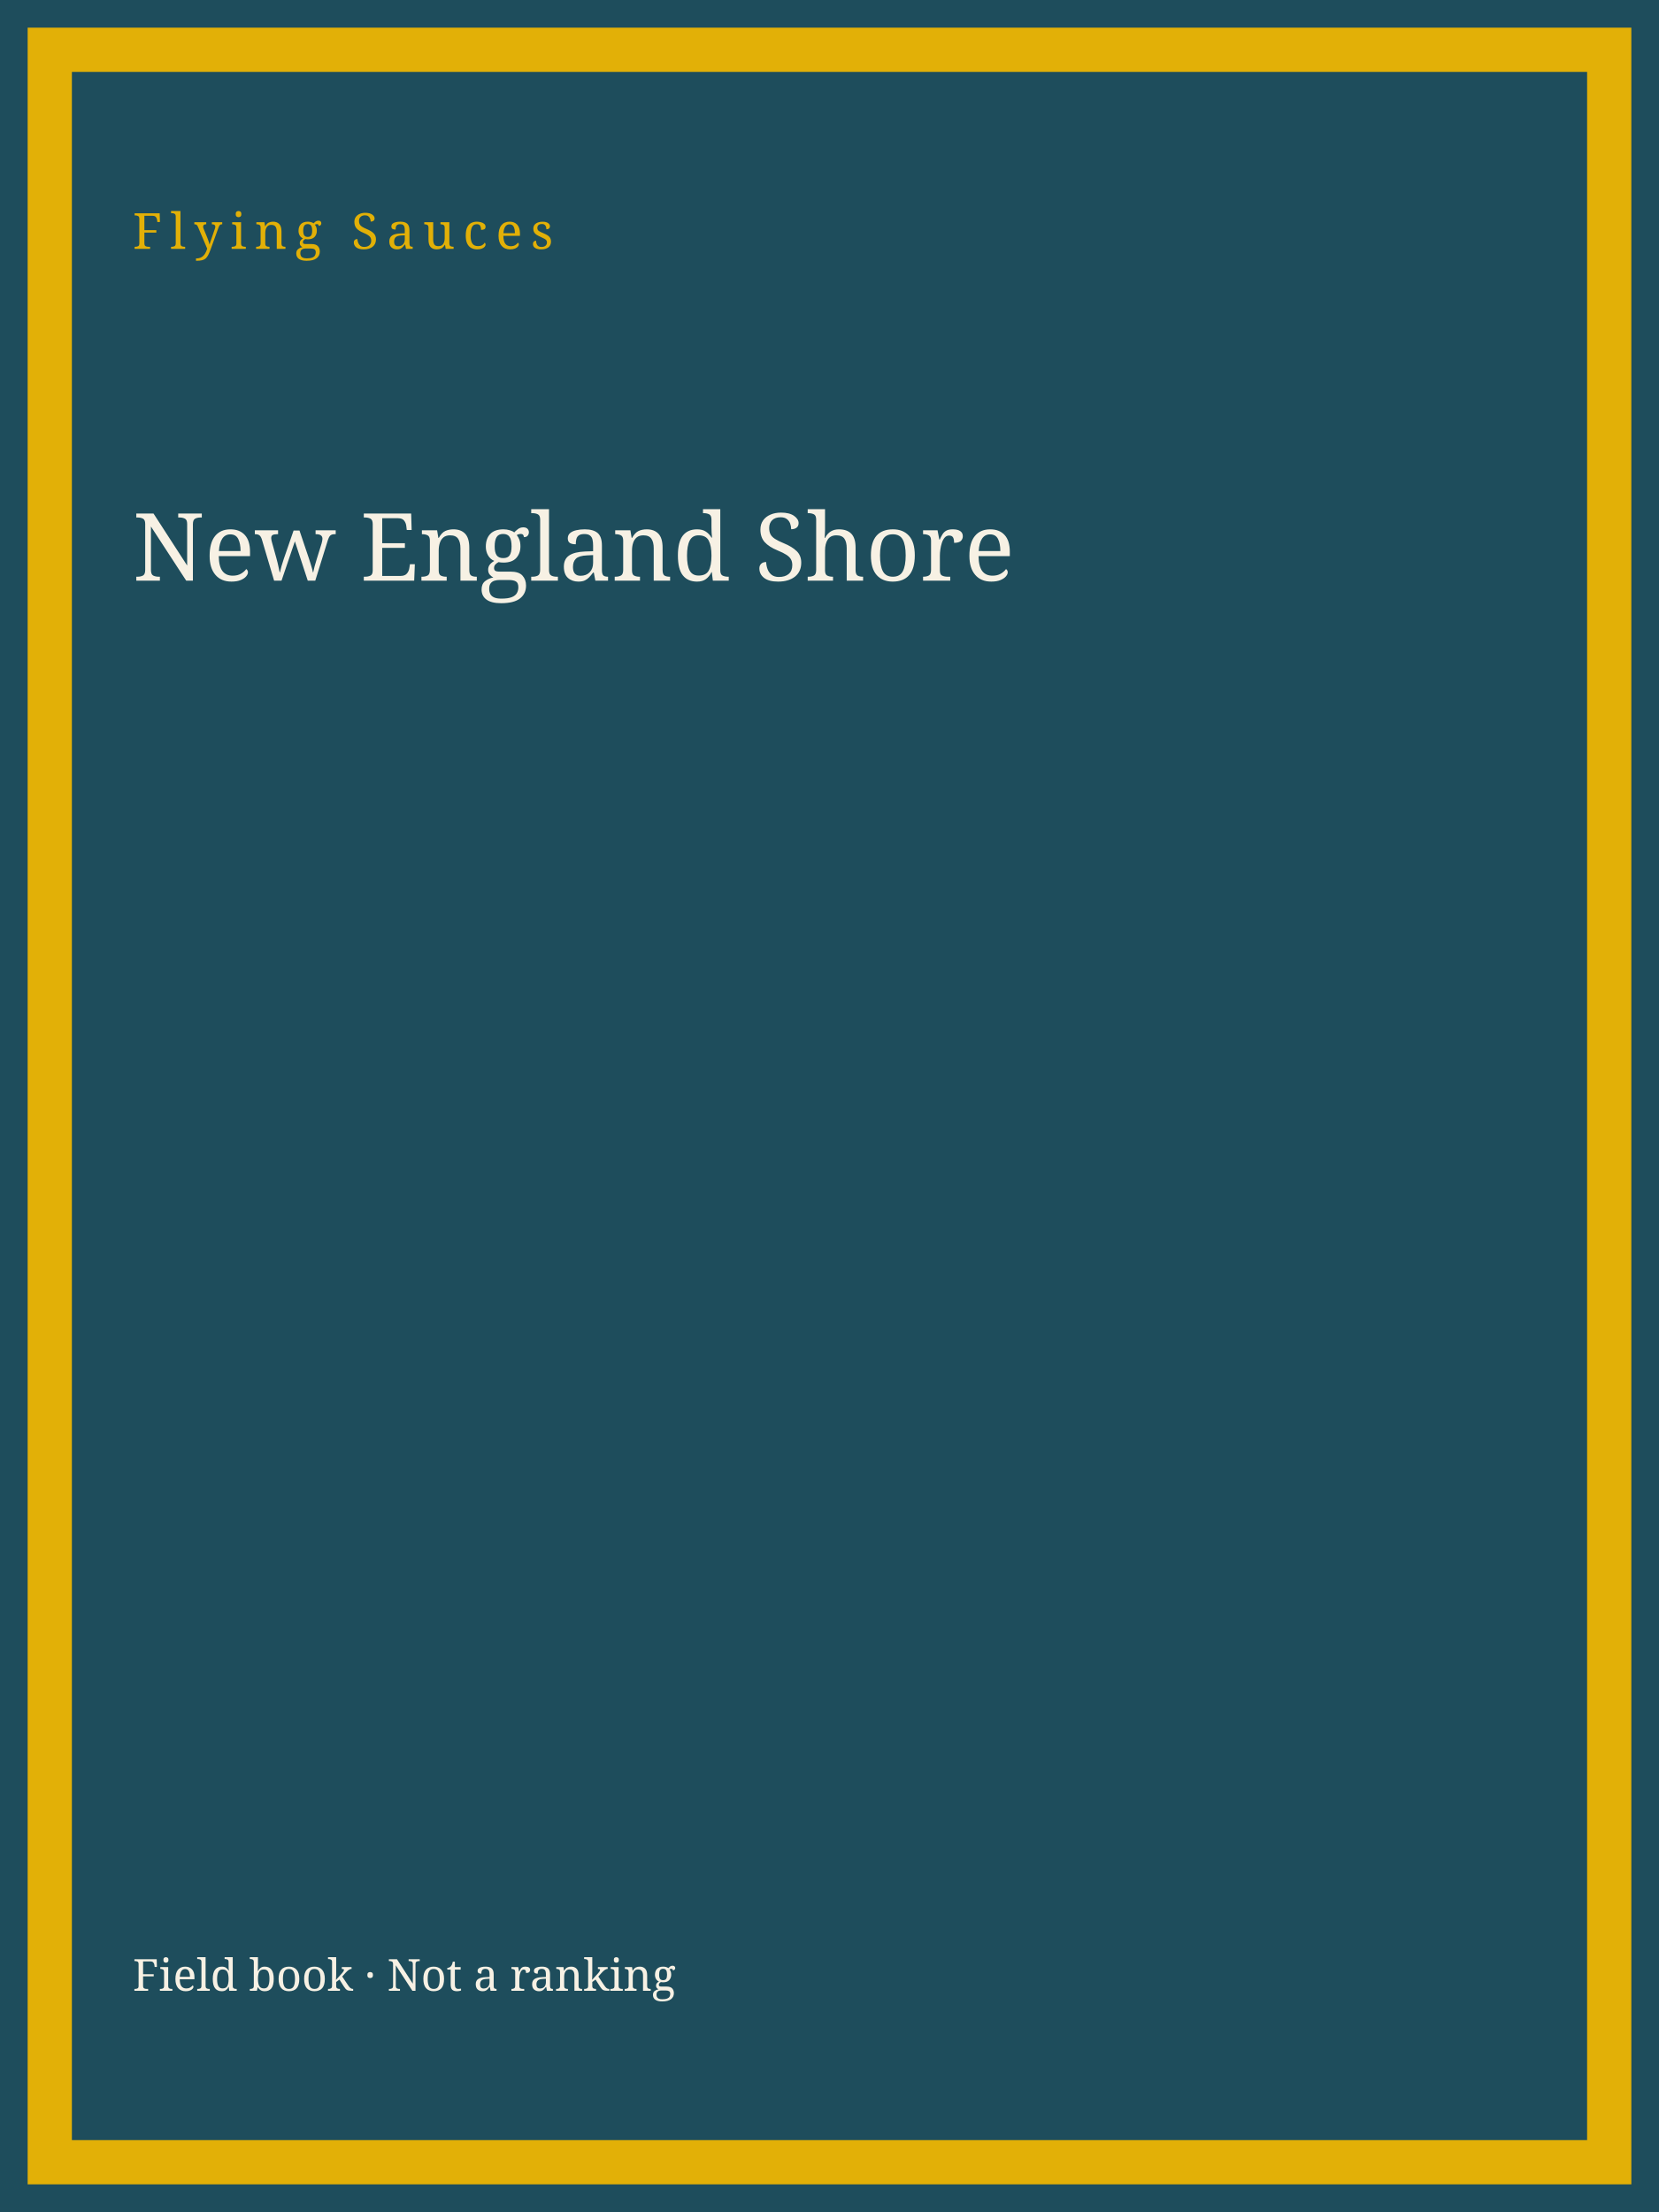
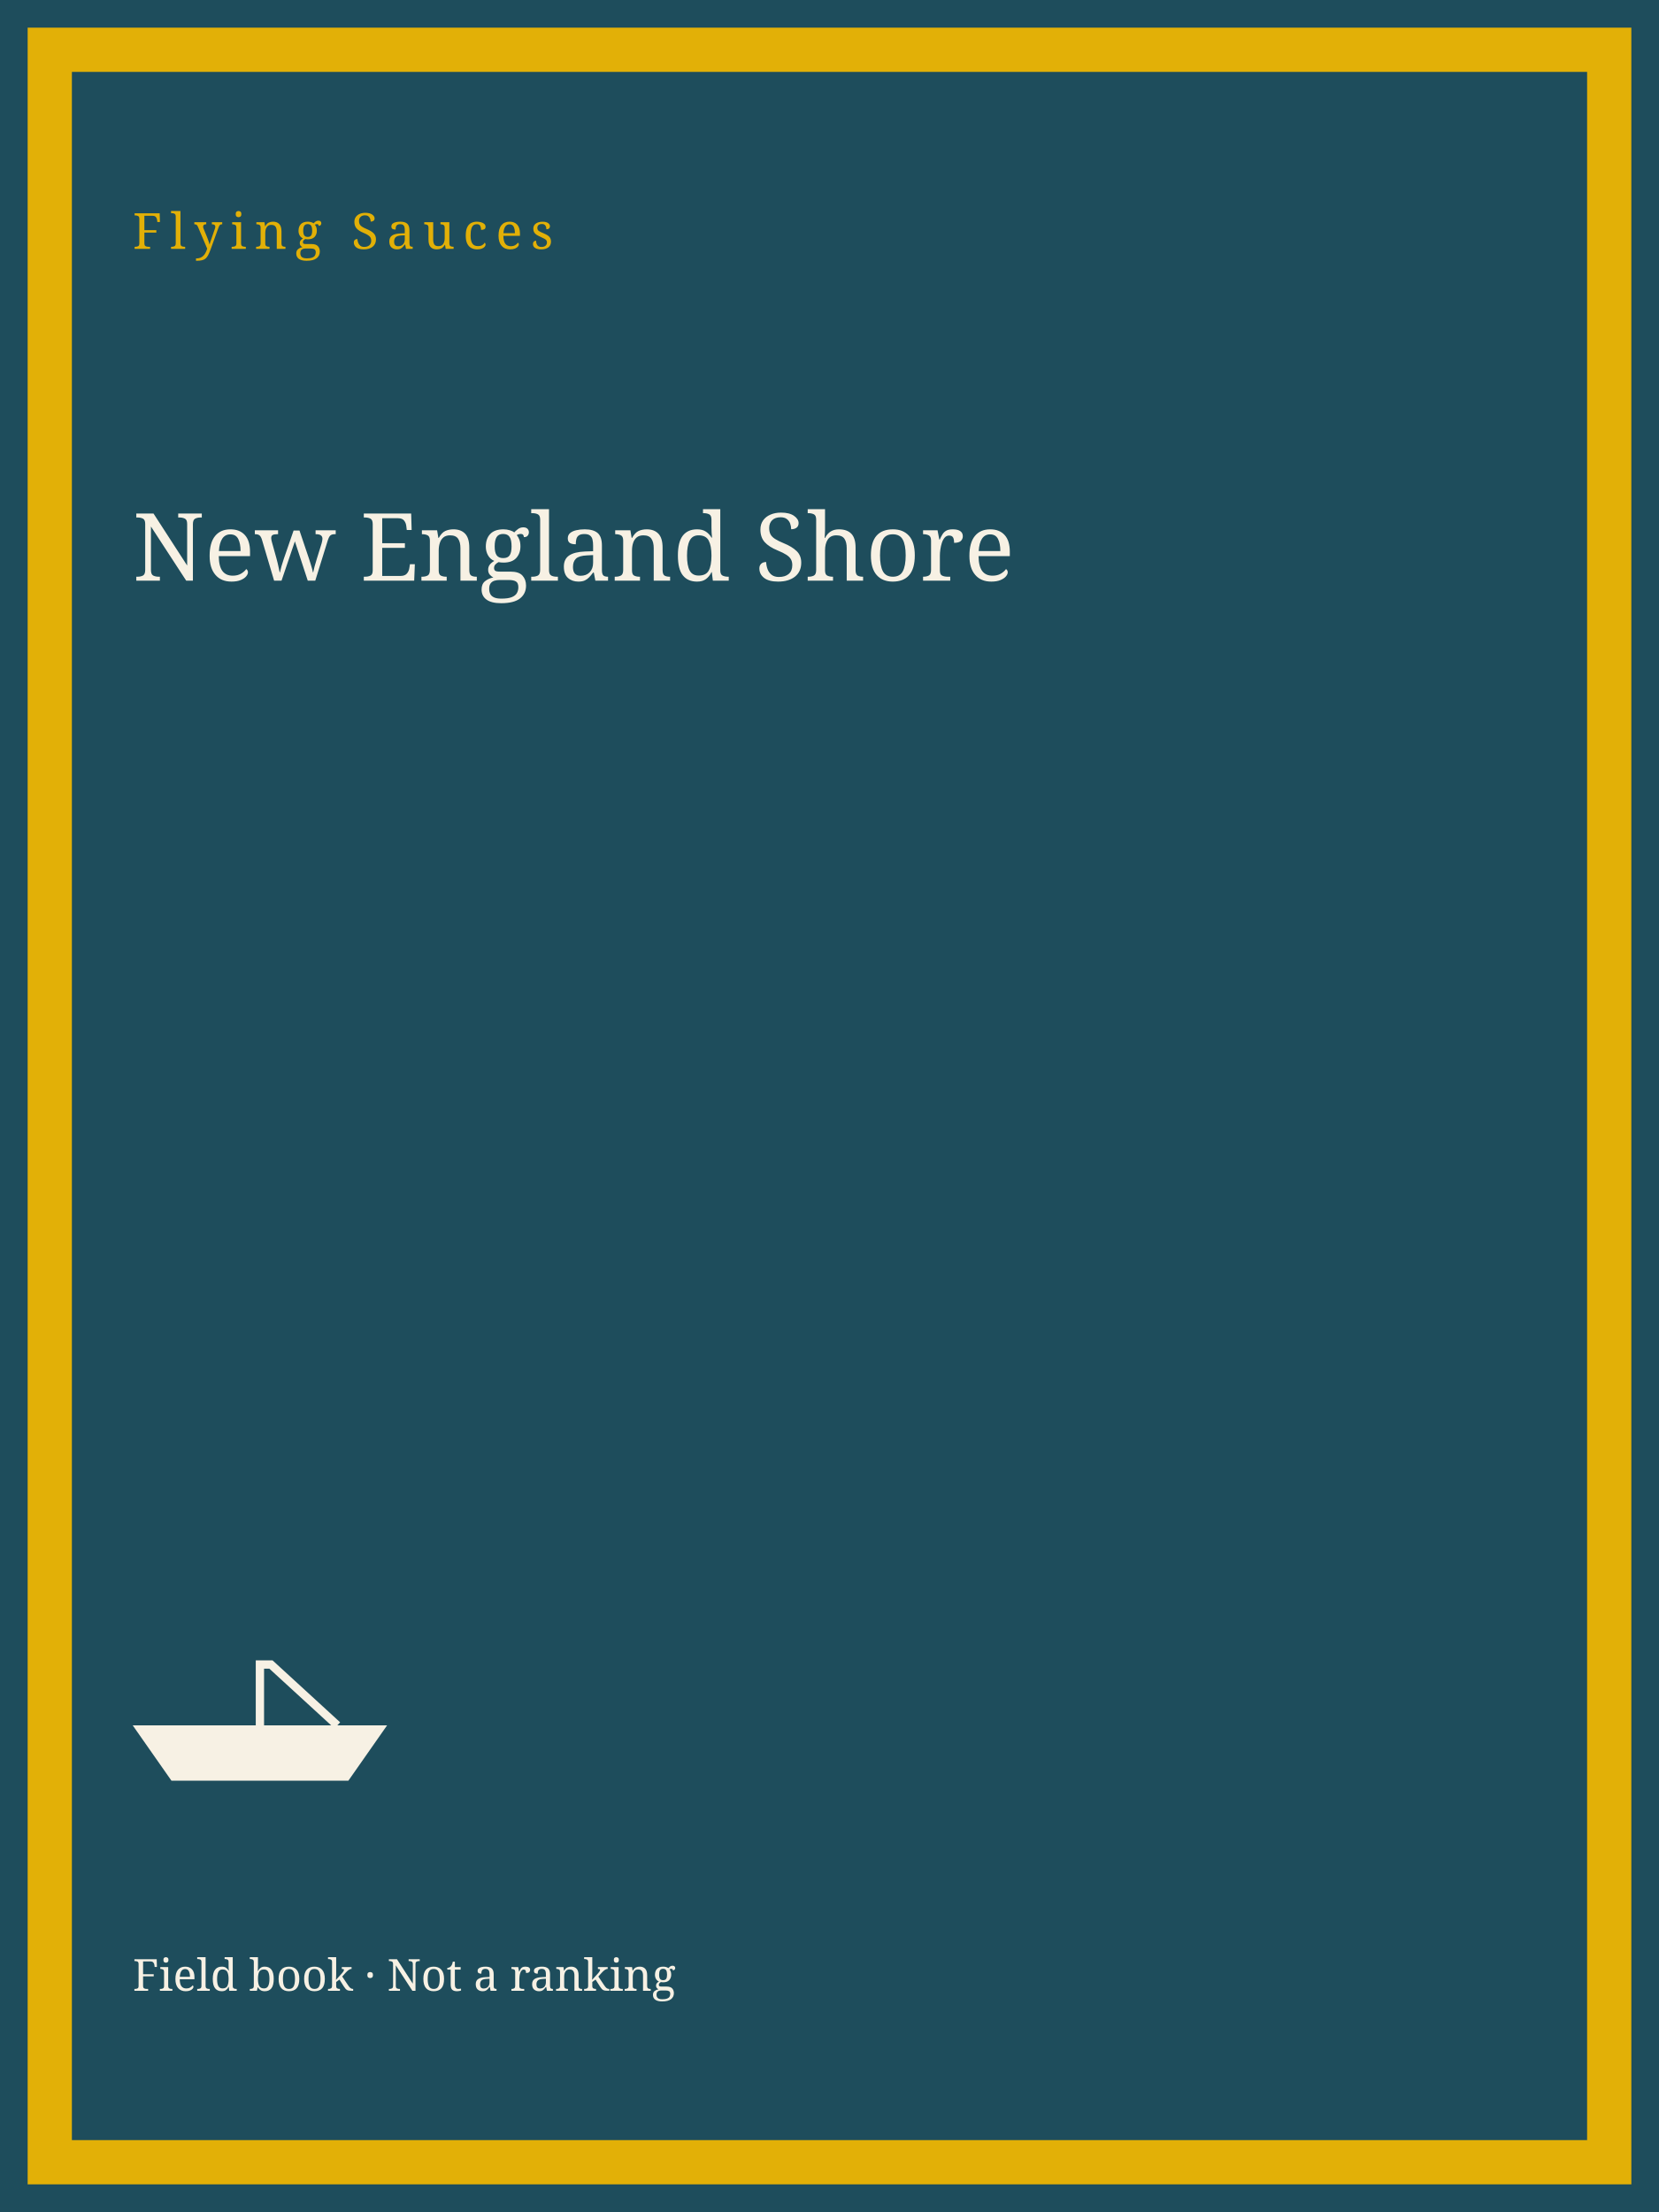
<svg xmlns="http://www.w3.org/2000/svg" viewBox="0 0 600 800">
  <rect width="600" height="800" fill="#1e4d5c" />
  <rect x="18" y="18" width="564" height="764" fill="none" stroke="#e2b007" stroke-width="16" />
  <text x="48" y="90" fill="#e2b007" font-family="Georgia, serif" font-size="18" letter-spacing="3">Flying Sauces</text>
  <text x="48" y="210" fill="#f7f1e4" font-family="Georgia, serif" font-size="34">New England Shore</text>
-   <path d="M420 2430h90l-12 18h-66z" fill="#f7f1e4" />
-   <path d="M464 2430v-28h4l24 28" stroke="#f7f1e4" fill="none" stroke-width="3" />
+   <g transform="translate(48, 600)">
+     <g fill="#f7f1e4">
+       <path d="M0 24h92l-14 20H14z" />
+       <path d="M46 24V2h4l24 22" fill="none" stroke="#f7f1e4" stroke-width="3" />
+     </g>
+   </g>
  <text x="48" y="720" fill="#f7f1e4" font-family="Georgia, serif" font-size="16">Field book · Not a ranking</text>
</svg>
